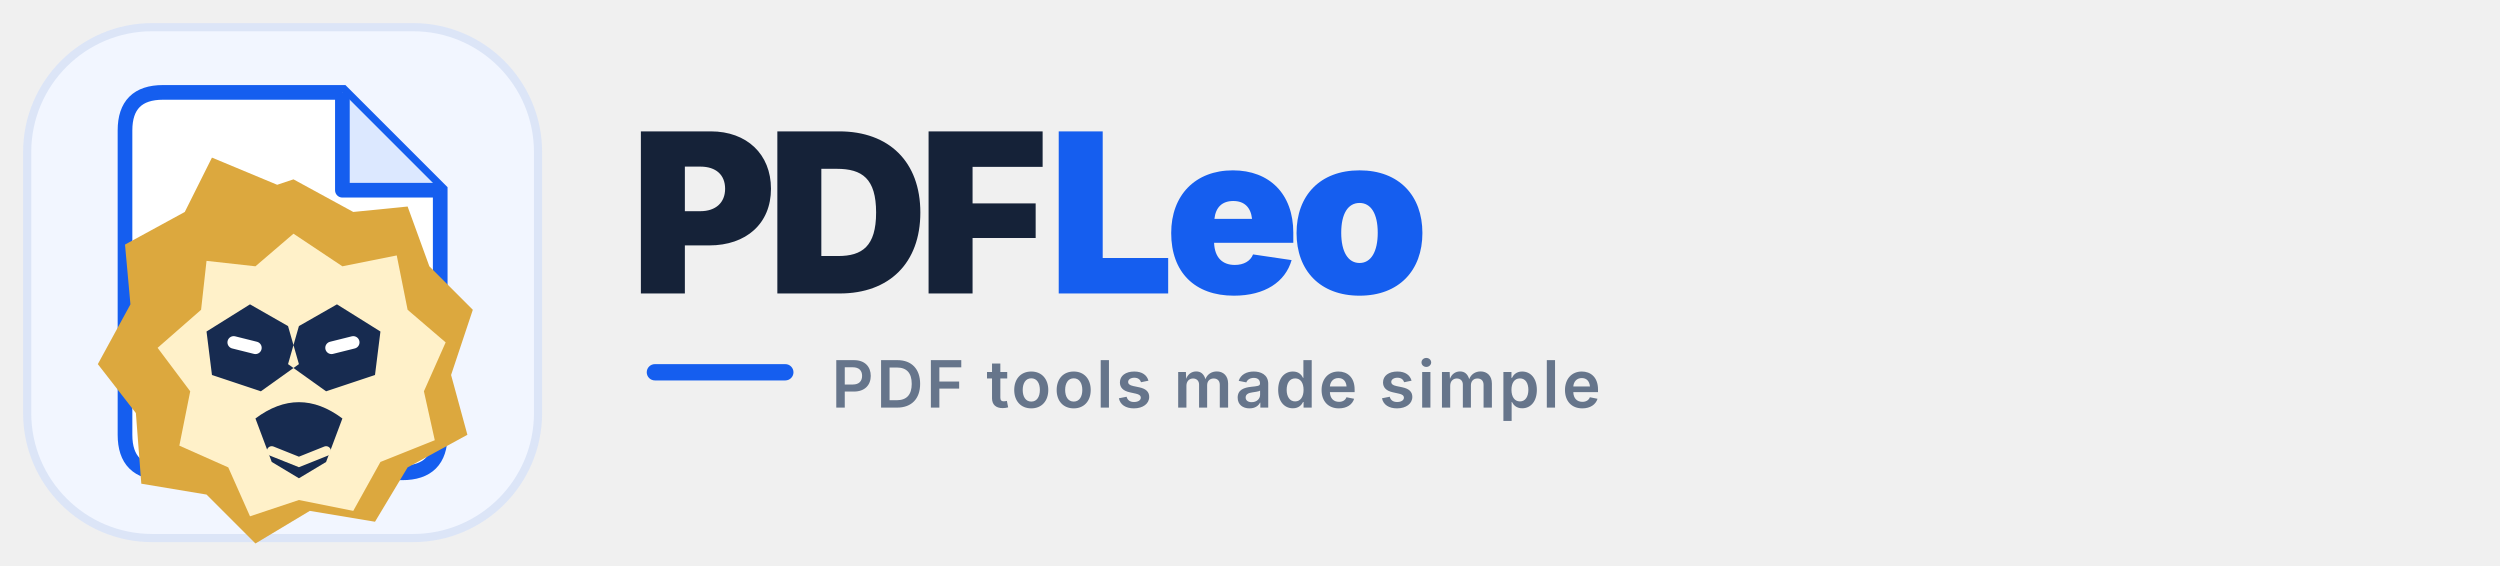
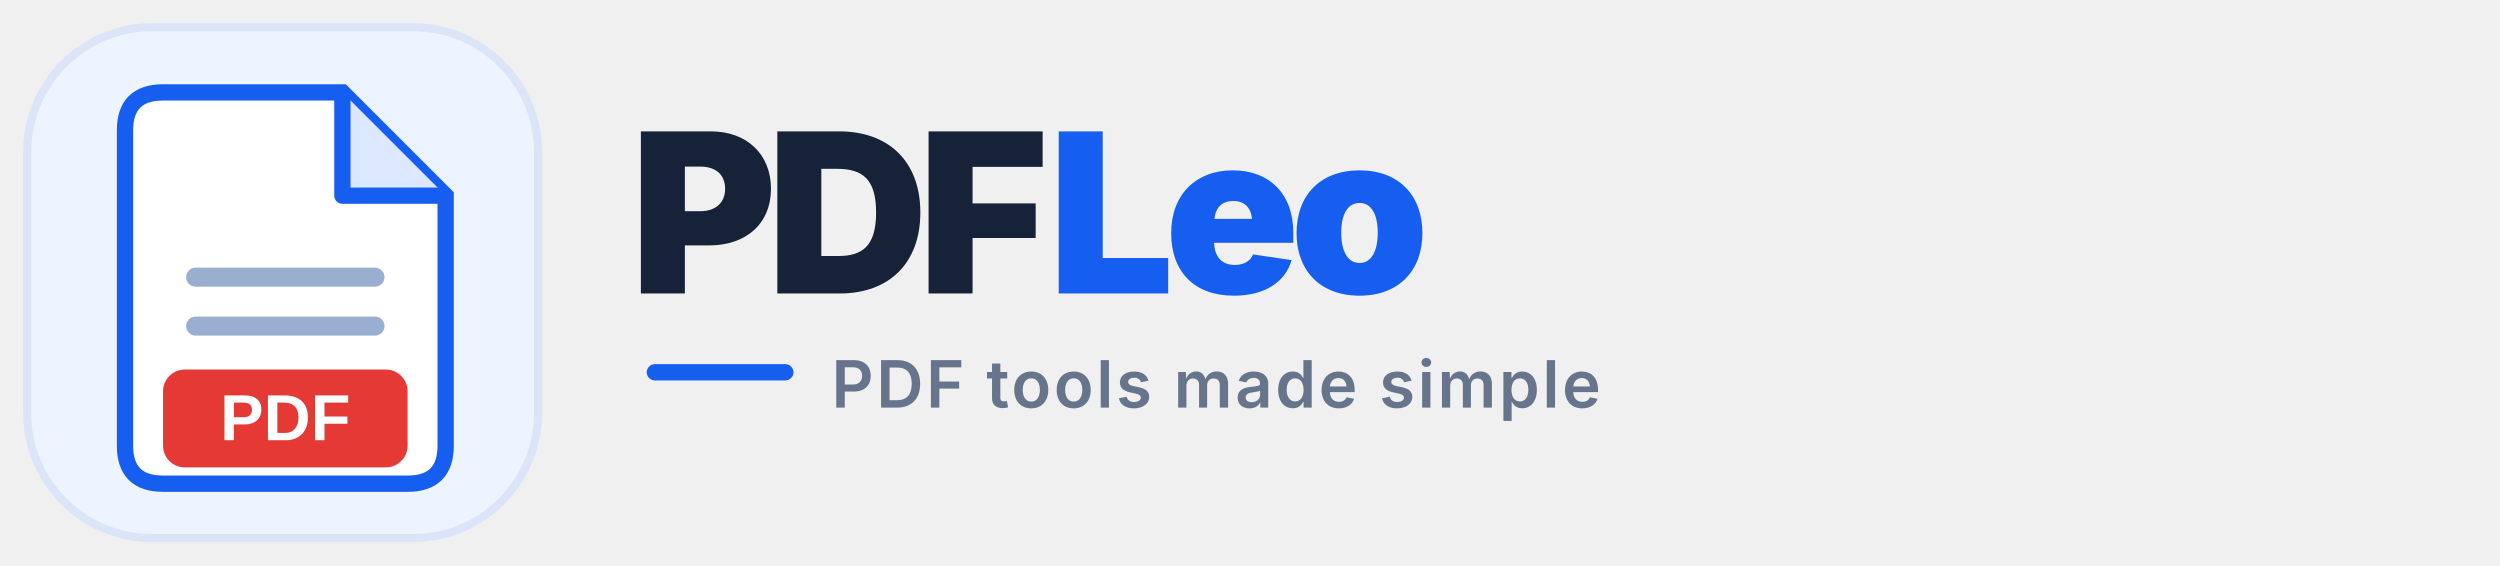
<svg xmlns="http://www.w3.org/2000/svg" viewBox="0 0 460 104" role="img" aria-labelledby="title">
  <g transform="translate(5 5)">
-     <rect width="94" height="94" rx="23" fill="#f2f6ff" stroke="#dce5f7" stroke-width="1.5" />
-     <path d="M25 12H58L76 30V75Q76 82 69 82H25Q18 82 18 75V19Q18 12 25 12Z" fill="#fff" stroke="#155eef" stroke-width="2.7" />
-     <path d="M58 12V30H76" fill="#dce8ff" stroke="#155eef" stroke-width="2.7" stroke-linejoin="round" />
-     <rect x="25" y="66" width="35" height="15" rx="4" fill="#e53935" />
-     <text x="42.5" y="77" text-anchor="middle" font-family="Arial,sans-serif" font-size="10" font-weight="800" fill="#fff">PDF</text>
-     <path d="M49 28 60 34 70 33 74 44 82 52 78 64 81 75 70 81 64 91 52 89 42 95 33 86 21 84 20 71 13 62 19 51 18 40 29 34 34 24 46 29Z" fill="#dca83e" />
-     <path d="M49 38 58 44 68 42 70 52 77 58 73 67 75 76 65 80 60 89 50 87 41 90 37 81 28 77 30 67 24 59 32 52 33 43 42 44Z" fill="#fff1c9" />
-     <path d="M33 56 41 51 48 55 50 62 43 67 34 64ZM65 56 57 51 50 55 48 62 55 67 64 64Z" fill="#172b50" />
-     <path d="M38 58 42 59M60 58 56 59" fill="none" stroke="#fff" stroke-width="2.3" stroke-linecap="round" />
-     <path d="M42 72Q50 66 58 72L55 80 50 83 45 80Z" fill="#172b50" />
-     <path d="M45 78 50 80 55 78" fill="none" stroke="#fff1c9" stroke-width="1.8" stroke-linecap="round" />
+     <rect width="94" height="94" rx="23" fill="#eef4ff" stroke="#dce5f7" stroke-width="1.5" />
+     <path d="M25 12H58L77 31V77Q77 84 70 84H25Q18 84 18 77V19Q18 12 25 12Z" fill="#fff" stroke="#155eef" stroke-width="3" />
+     <path d="M58 12V31H77" fill="#dce8ff" stroke="#155eef" stroke-width="3" stroke-linejoin="round" />
+     <path d="M31 46H64M31 55H64" fill="none" stroke="#9aafd0" stroke-width="3.5" stroke-linecap="round" />
+     <rect x="25" y="63" width="45" height="18" rx="4" fill="#e53935" />
+     <text x="47.5" y="76" text-anchor="middle" font-family="Arial,sans-serif" font-size="12" font-weight="800" fill="#fff">PDF</text>
  </g>
  <text x="116" y="54" font-family="Inter,Arial,sans-serif" font-size="41" font-weight="850" letter-spacing="-1.8" fill="#152238">PDF<tspan fill="#155eef">Leo</tspan>
  </text>
  <rect x="119" y="67" width="27" height="3" rx="1.5" fill="#155eef" />
  <text x="153" y="75" font-family="Inter,Arial,sans-serif" font-size="12" font-weight="600" letter-spacing=".5" fill="#66758b">PDF tools made simple</text>
</svg>
